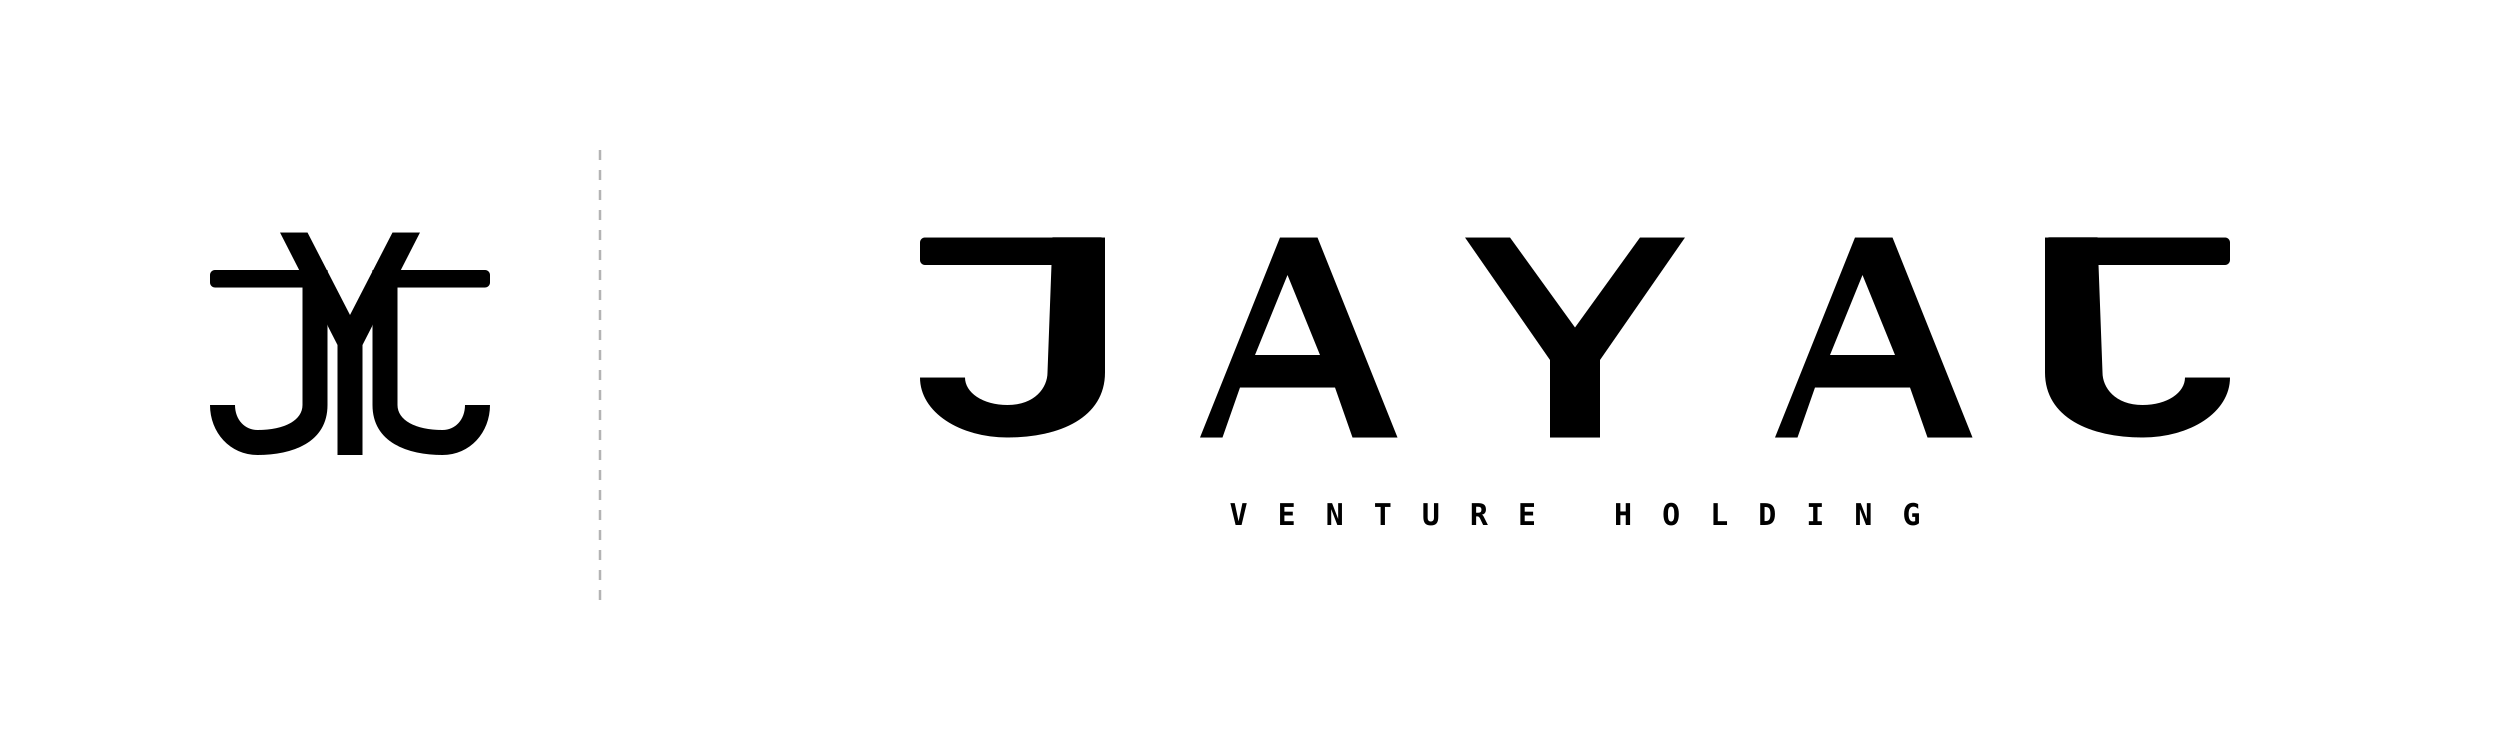
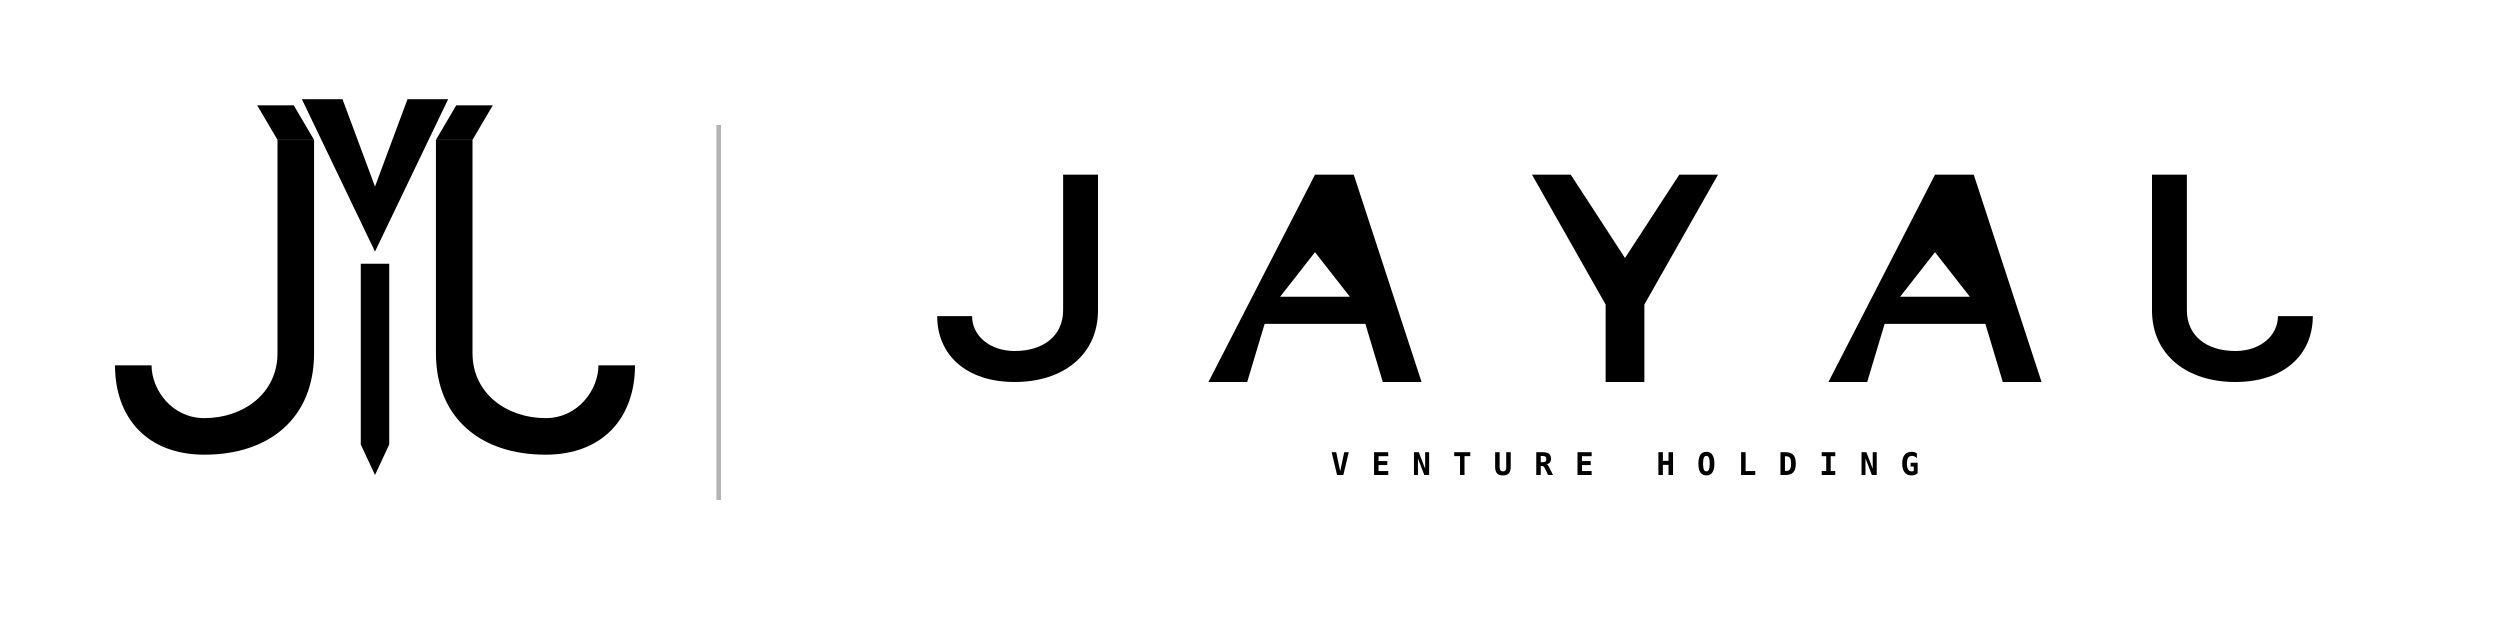
- <svg xmlns="http://www.w3.org/2000/svg" viewBox="0 0 1000 300" width="100%" height="100%">
-   <g fill="#000000">
-     <g transform="translate(140, 150)">
-       <path d="M -28,-57 L -5,-12 L -5,32 L 5,32 L 5,-12 L 28,-57 L 17,-57 L 0,-24 L -17,-57 Z" />
-       <path d="M -19,-42 L -9,-42 L -9,12 C -9,27 -23,32 -37,32 C -48,32 -56,23 -56,12 L -46,12 C -46,18 -42,22 -37,22 C -26,22 -19,18 -19,12 Z" />
-       <rect x="-56" y="-42" width="47" height="7" rx="2" />
-       <path d="M 19,-42 L 9,-42 L 9,12 C 9,27 23,32 37,32 C 48,32 56,23 56,12 L 46,12 C 46,18 42,22 37,22 C 26,22 19,18 19,12 Z" />
-       <rect x="9" y="-42" width="47" height="7" rx="2" />
-     </g>
-     <line x1="240" y1="60" x2="240" y2="240" stroke="#000000" stroke-width="1" stroke-dasharray="4 4" opacity="0.3" />
-     <g transform="translate(630, 135)">
-       <g transform="translate(-230, 0)">
-         <path d="M 21,-40 L 42,-40 L 42,14 C 42,32 24,40 3,40 C -16,40 -32,30 -32,16 L -14,16 C -14,22 -7,27 3,27 C 14,27 19,20 19,14 Z" />
-         <rect x="-32" y="-40" width="74" height="11" rx="2" />
-       </g>
-       <g transform="translate(-115, 0)">
-         <path d="M -35,40 L -3,-40 L 12,-40 L 44,40 L 26,40 L 19,20 L -19,20 L -26,40 Z M -13,7 L 13,7 L 0,-25 Z" />
-       </g>
-       <g transform="translate(0, 0)">
-         <path d="M -26,-40 L 0,-4 L 26,-40 L 44,-40 L 10,9 L 10,40 L -10,40 L -10,9 L -44,-40 Z" />
-       </g>
-       <g transform="translate(115, 0)">
-         <path d="M -35,40 L -3,-40 L 12,-40 L 44,40 L 26,40 L 19,20 L -19,20 L -26,40 Z M -13,7 L 13,7 L 0,-25 Z" />
-       </g>
-       <g transform="translate(230, 0) scale(-1, 1)">
-         <path d="M 21,-40 L 42,-40 L 42,14 C 42,32 24,40 3,40 C -16,40 -32,30 -32,16 L -14,16 C -14,22 -7,27 3,27 C 14,27 19,20 19,14 Z" />
-         <rect x="-32" y="-40" width="74" height="11" rx="2" />
-       </g>
-       <text x="0" y="75" text-anchor="middle" font-family="'JetBrains Mono', monospace" font-size="12" font-weight="600" letter-spacing="12">VENTURE HOLDING</text>
-     </g>
+ <svg xmlns="http://www.w3.org/2000/svg" viewBox="0 0 800 200" width="100%" height="100%">
+   <g transform="translate(120, 100) scale(0.65)">
+     <path d="M 0,-30 L -36,-105 L -16,-105 L 0,-62 Z" fill="#000000" />
+     <path d="M 0,-30 L 36,-105 L 16,-105 L 0,-62 Z" fill="#000000" />
+     <path d="M -7,-24 L 7,-24 L 7,65 L 0,80 L -7,65 Z" fill="#000000" />
+     <path d="M -48,-85 L -30,-85 L -30,20 C -30,52 -52,70 -84,70 C -112,70 -128,52 -128,26 L -110,26 C -110,38 -100,52 -84,52 C -65,52 -48,40 -48,20 Z" fill="#000000" />
+     <polygon points="-48,-85 -30,-85 -40,-102 -58,-102" fill="#000000" />
+     <path d="M 48,-85 L 30,-85 L 30,20 C 30,52 52,70 84,70 C 112,70 128,52 128,26 L 110,26 C 110,38 100,52 84,52 C 65,52 48,40 48,20 Z" fill="#000000" />
+     <polygon points="48,-85 30,-85 40,-102 58,-102" fill="#000000" />
  </g>
+   <line x1="230" y1="40" x2="230" y2="160" stroke="#000000" stroke-opacity="0.3" stroke-width="1.5" />
+   <g transform="translate(520, 90) scale(0.62)">
+     <path d="M -290,-55 L -272,-55 L -272,15 C -272,38 -290,52 -315,52 C -340,52 -355,38 -355,18 L -337,18 C -337,28 -328,36 -315,36 C -300,36 -290,28 -290,15 Z" fill="#000000" />
+     <path d="M -160,-55 L -140,-55 L -105,52 L -125,52 L -134,22 L -186,22 L -195,52 L -215,52 Z M -160,-15 L -178,8 L -142,8 Z" fill="#000000" />
+     <path d="M -48,-55 L -10,12 L -10,52 L 10,52 L 10,12 L 48,-55 L 28,-55 L 0,-12 L -28,-55 Z" fill="#000000" />
+     <path d="M 160,-55 L 180,-55 L 215,52 L 195,52 L 186,22 L 134,22 L 125,52 L 105,52 Z M 160,-15 L 142,8 L 178,8 Z" fill="#000000" />
+     <path d="M 290,-55 L 272,-55 L 272,15 C 272,38 290,52 315,52 C 340,52 355,38 355,18 L 337,18 C 337,28 328,36 315,36 C 300,36 290,28 290,15 Z" fill="#000000" />
+   </g>
+   <text x="520" y="152" text-anchor="middle" font-family="'JetBrains Mono', monospace" font-size="10" font-weight="700" fill="#000000" letter-spacing="7">VENTURE HOLDING</text>
</svg>
